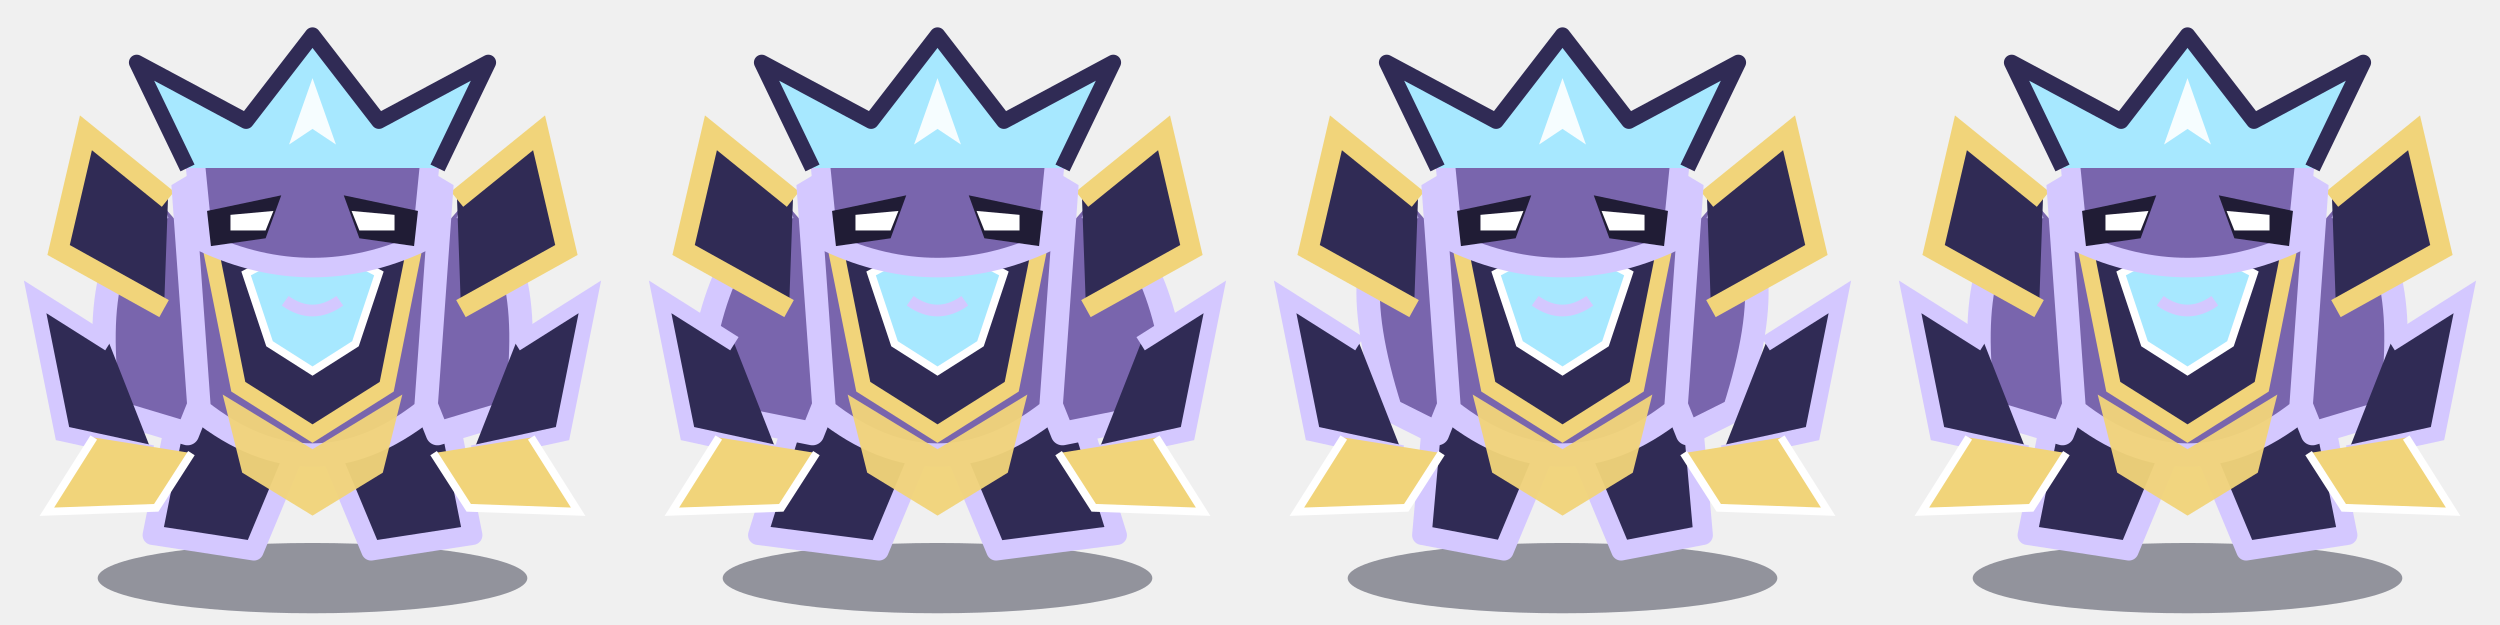
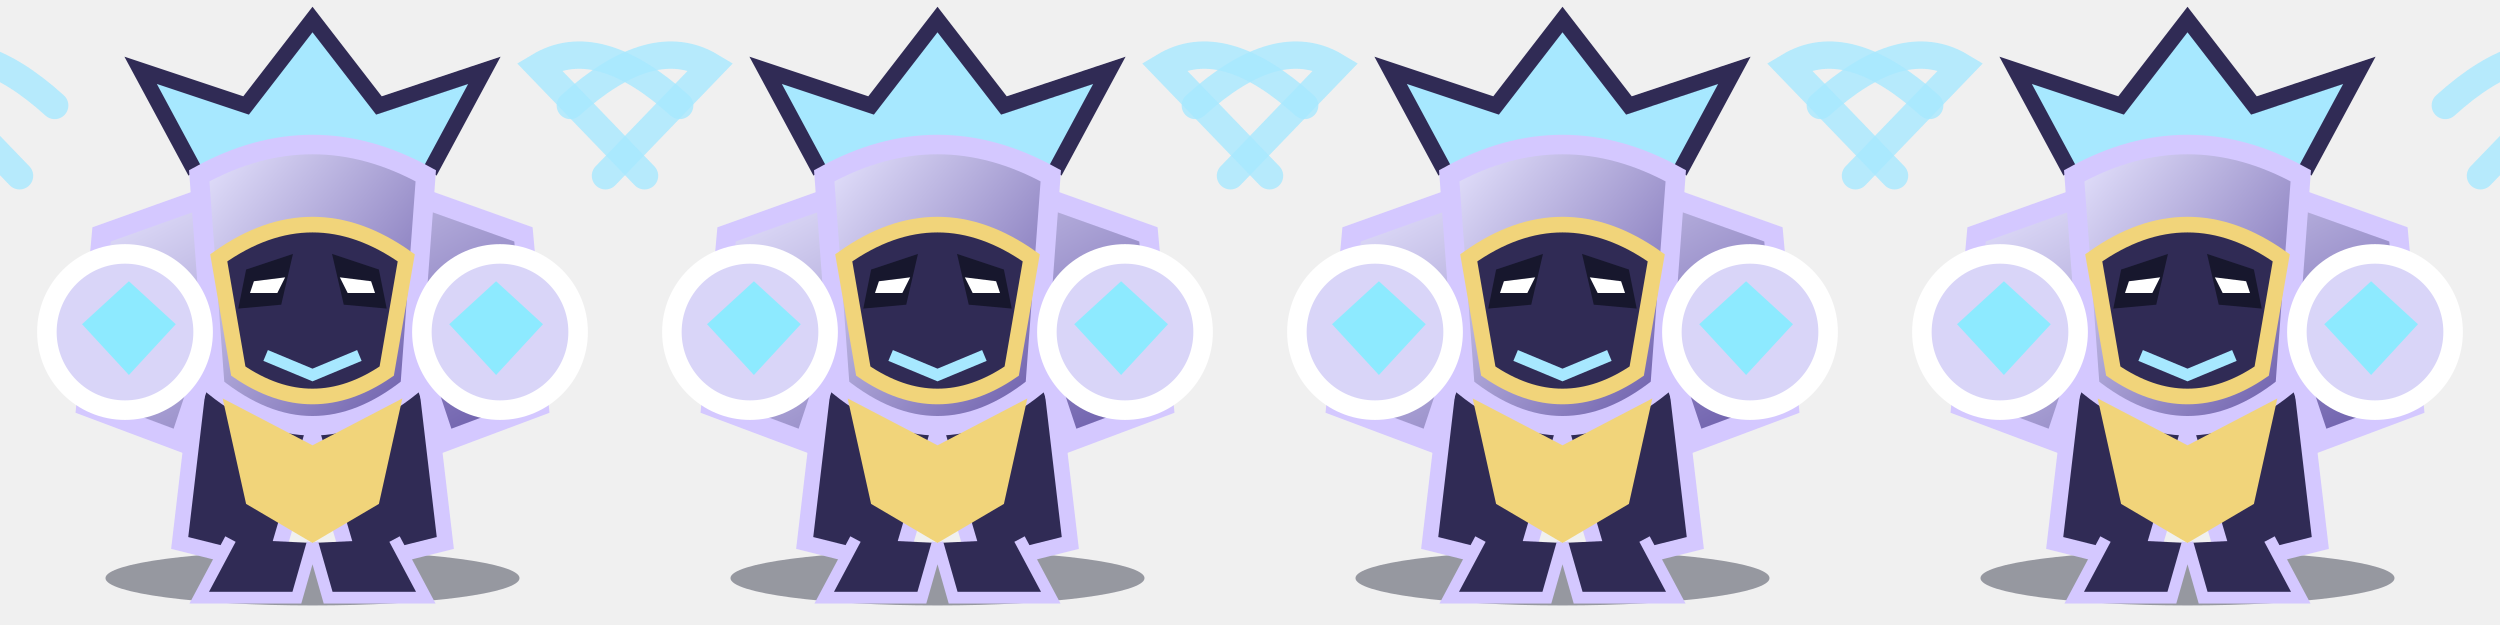
<svg xmlns="http://www.w3.org/2000/svg" width="640" height="160" viewBox="0 0 640 160">
-   <g transform="translate(0,0)">
-     <ellipse cx="80" cy="148" rx="55" ry="9" fill="#101329" opacity=".42" />
-     <path d="M48 92 L39 137 L65 141 L80 105 L95 141 L121 137 L112 92Z" fill="#302b55" stroke="#d4c8ff" stroke-width="5" stroke-linejoin="round" />
-     <path d="M42 53 Q22 61 28 105 L48 111 L62 76 M118 53 Q138 61 132 105 L112 111 L98 76" fill="#7965ad" stroke="#d4c8ff" stroke-width="6" stroke-linejoin="round" />
-     <path d="M43 51 L22 34 L15 64 L42 79 M117 51 L138 34 L145 64 L118 79" fill="#302b55" stroke="#f1d47a" stroke-width="5" />
-     <path d="M47 49 Q80 29 113 49 L109 105 Q80 128 51 105Z" fill="#7965ad" stroke="#d4c8ff" stroke-width="6" />
-     <path d="M54 64 L80 48 L106 64 L99 99 L80 111 L61 99Z" fill="#302b55" stroke="#f1d47a" stroke-width="4" />
-     <path d="M63 70 L80 61 L97 70 L91 88 L80 95 L69 88Z" fill="#a7e8ff" stroke="#fff" stroke-width="2" />
-     <path d="M50 42 Q80 14 110 42 L108 62 Q80 75 52 62Z" fill="#7965ad" stroke="#d4c8ff" stroke-width="5" />
-     <path d="M48 43 L35 16 L63 31 L80 9 L97 31 L125 16 L112 43" fill="#a7e8ff" stroke="#302b55" stroke-width="4" stroke-linejoin="round" />
-     <path d="M53 54 L72 50 L68 61 L54 63 M107 54 L88 50 L92 61 L106 63" fill="#201c35" />
-     <path d="M59 55 L70 54 L68 59 L59 59 M101 55 L90 54 L92 59 L101 59" fill="#fff" />
-     <path d="M73 77 Q80 82 87 77" fill="none" stroke="#d4c8ff" stroke-width="3" />
-     <path d="M57 101 L80 115 L103 101 L98 121 L80 132 L62 121Z" fill="#f1d47a" opacity=".95" />
-     <path d="M28 88 L9 76 L16 111 L39 116 M132 88 L151 76 L144 111 L121 116" fill="#302b55" stroke="#d4c8ff" stroke-width="4" />
-     <path d="M24 112 L12 131 L40 130 L49 116 M136 112 L148 131 L120 130 L111 116" fill="#f1d47a" stroke="#fff" stroke-width="2" />
-     <path d="M80 20 L86 37 L80 33 L74 37Z" fill="#fff" opacity=".9" />
+   <defs>
+     <linearGradient id="g" x2="1" y2="1">
+       <stop stop-color="#e8e6ff" />
+       <stop offset="1" stop-color="#6556a6" />
+     </linearGradient>
+   </defs>
+   <g transform="translate(0,0) translate(80,0)">
+     <ellipse cy="148" rx="53" ry="7" fill="#101329" opacity=".4" />
+     <path d="M-28 88 L-34 139 L-10 145 L0 111 L10 145 L34 139 L28 88Z" fill="#302b55" stroke="#d4c8ff" stroke-width="4" />
+     <path d="M-26 50 L-54 60 L-58 104 L-34 113 L-22 77 M26 50 L54 60 L58 104 L34 113 L22 77" fill="url(#g)" stroke="#d4c8ff" stroke-width="5" />
+     <path d="M-30 44 L-44 18 L-17 27 L0 5 L17 27 L44 18 L30 44" fill="#a7e8ff" stroke="#302b55" stroke-width="4" />
+     <path d="M-29 45 Q0 29 29 45 L25 99 Q0 119 -25 99Z" fill="url(#g)" stroke="#d4c8ff" stroke-width="5" />
+     <path d="M-24 66 Q0 49 24 66 L19 95 Q0 108 -19 95Z" fill="#302b55" stroke="#f1d47a" stroke-width="4" />
+     <path d="M-17 69 L-5 65 L-8 78 L-19 79 M17 69 L5 65 L8 78 L19 79" fill="#17172d" />
+     <path d="M-15 72 L-7 71 L-9 75 L-16 75 M15 72 L7 71 L9 75 L16 75" fill="#fff" />
+     <path d="M-12 91 L0 96 L12 91" fill="none" stroke="#a7e8ff" stroke-width="3" />
+     <path d="M-23 102 L0 114 L23 102 L17 129 L0 139 L-17 129Z" fill="#f1d47a" />
+     <circle cx="-48" cy="85" r="20" fill="#d9d5f8" stroke="#fff" stroke-width="5" />
+     <circle cx="48" cy="85" r="20" fill="#d9d5f8" stroke="#fff" stroke-width="5" />
+     <path d="M-59 83 L-47 72 L-35 83 L-47 96Z M35 83 L47 72 L59 83 L47 96Z" fill="#8deaff" />
+     <path d="M-21 138 L-29 153 L-4 153 L0 139 M21 138 L29 153 L4 153 L0 139" fill="#302b55" stroke="#d4c8ff" stroke-width="3" />
+     <path d="M-66 27 Q-87 8 -102 17 L-75 45 M66 27 Q87 8 102 17 L75 45" fill="none" stroke="#a7e8ff" stroke-width="7" stroke-linecap="round" opacity=".8" />
  </g>
-   <g transform="translate(160,0)">
-     <ellipse cx="80" cy="148" rx="55" ry="9" fill="#101329" opacity=".42" />
-     <path d="M48 92 L34 137 L65 141 L80 105 L95 141 L126 137 L112 92Z" fill="#302b55" stroke="#d4c8ff" stroke-width="5" stroke-linejoin="round" />
-     <path d="M42 53 Q22 61 18 105 L48 111 L62 76 M118 53 Q138 61 142 105 L112 111 L98 76" fill="#7965ad" stroke="#d4c8ff" stroke-width="6" stroke-linejoin="round" />
-     <path d="M43 51 L22 34 L15 64 L42 79 M117 51 L138 34 L145 64 L118 79" fill="#302b55" stroke="#f1d47a" stroke-width="5" />
-     <path d="M47 49 Q80 29 113 49 L109 105 Q80 128 51 105Z" fill="#7965ad" stroke="#d4c8ff" stroke-width="6" />
-     <path d="M54 64 L80 48 L106 64 L99 99 L80 111 L61 99Z" fill="#302b55" stroke="#f1d47a" stroke-width="4" />
-     <path d="M63 70 L80 61 L97 70 L91 88 L80 95 L69 88Z" fill="#a7e8ff" stroke="#fff" stroke-width="2" />
-     <path d="M50 42 Q80 14 110 42 L108 62 Q80 75 52 62Z" fill="#7965ad" stroke="#d4c8ff" stroke-width="5" />
-     <path d="M48 43 L35 16 L63 31 L80 9 L97 31 L125 16 L112 43" fill="#a7e8ff" stroke="#302b55" stroke-width="4" stroke-linejoin="round" />
-     <path d="M53 54 L72 50 L68 61 L54 63 M107 54 L88 50 L92 61 L106 63" fill="#201c35" />
-     <path d="M59 55 L70 54 L68 59 L59 59 M101 55 L90 54 L92 59 L101 59" fill="#fff" />
-     <path d="M73 77 Q80 82 87 77" fill="none" stroke="#d4c8ff" stroke-width="3" />
-     <path d="M57 101 L80 115 L103 101 L98 121 L80 132 L62 121Z" fill="#f1d47a" opacity=".95" />
-     <path d="M28 88 L9 76 L16 111 L39 116 M132 88 L151 76 L144 111 L121 116" fill="#302b55" stroke="#d4c8ff" stroke-width="4" />
-     <path d="M24 112 L12 131 L40 130 L49 116 M136 112 L148 131 L120 130 L111 116" fill="#f1d47a" stroke="#fff" stroke-width="2" />
-     <path d="M80 20 L86 37 L80 33 L74 37Z" fill="#fff" opacity=".9" />
+   <g transform="translate(160,0) translate(80,0)">
+     <ellipse cy="148" rx="53" ry="7" fill="#101329" opacity=".4" />
+     <path d="M-28 88 L-34 139 L-10 145 L0 111 L10 145 L34 139 L28 88Z" fill="#302b55" stroke="#d4c8ff" stroke-width="4" />
+     <path d="M-26 50 L-54 60 L-58 104 L-34 113 L-22 77 M26 50 L54 60 L58 104 L34 113 L22 77" fill="url(#g)" stroke="#d4c8ff" stroke-width="5" />
+     <path d="M-30 44 L-44 18 L-17 27 L0 5 L17 27 L44 18 L30 44" fill="#a7e8ff" stroke="#302b55" stroke-width="4" />
+     <path d="M-29 45 Q0 29 29 45 L25 99 Q0 119 -25 99Z" fill="url(#g)" stroke="#d4c8ff" stroke-width="5" />
+     <path d="M-24 66 Q0 49 24 66 L19 95 Q0 108 -19 95Z" fill="#302b55" stroke="#f1d47a" stroke-width="4" />
+     <path d="M-17 69 L-5 65 L-8 78 L-19 79 M17 69 L5 65 L8 78 L19 79" fill="#17172d" />
+     <path d="M-15 72 L-7 71 L-9 75 L-16 75 M15 72 L7 71 L9 75 L16 75" fill="#fff" />
+     <path d="M-12 91 L0 96 L12 91" fill="none" stroke="#a7e8ff" stroke-width="3" />
+     <path d="M-23 102 L0 114 L23 102 L17 129 L0 139 L-17 129Z" fill="#f1d47a" />
+     <circle cx="-48" cy="85" r="20" fill="#d9d5f8" stroke="#fff" stroke-width="5" />
+     <circle cx="48" cy="85" r="20" fill="#d9d5f8" stroke="#fff" stroke-width="5" />
+     <path d="M-59 83 L-47 72 L-35 83 L-47 96Z M35 83 L47 72 L59 83 L47 96Z" fill="#8deaff" />
+     <path d="M-21 138 L-29 153 L-4 153 L0 139 M21 138 L29 153 L4 153 L0 139" fill="#302b55" stroke="#d4c8ff" stroke-width="3" />
+     <path d="M-66 27 Q-87 8 -102 17 L-75 45 M66 27 Q87 8 102 17 L75 45" fill="none" stroke="#a7e8ff" stroke-width="7" stroke-linecap="round" opacity=".8" />
  </g>
-   <g transform="translate(320,0)">
-     <ellipse cx="80" cy="148" rx="55" ry="9" fill="#101329" opacity=".42" />
-     <path d="M48 92 L44 137 L65 141 L80 105 L95 141 L116 137 L112 92Z" fill="#302b55" stroke="#d4c8ff" stroke-width="5" stroke-linejoin="round" />
-     <path d="M42 53 Q22 61 36 105 L48 111 L62 76 M118 53 Q138 61 124 105 L112 111 L98 76" fill="#7965ad" stroke="#d4c8ff" stroke-width="6" stroke-linejoin="round" />
-     <path d="M43 51 L22 34 L15 64 L42 79 M117 51 L138 34 L145 64 L118 79" fill="#302b55" stroke="#f1d47a" stroke-width="5" />
-     <path d="M47 49 Q80 29 113 49 L109 105 Q80 128 51 105Z" fill="#7965ad" stroke="#d4c8ff" stroke-width="6" />
-     <path d="M54 64 L80 48 L106 64 L99 99 L80 111 L61 99Z" fill="#302b55" stroke="#f1d47a" stroke-width="4" />
-     <path d="M63 70 L80 61 L97 70 L91 88 L80 95 L69 88Z" fill="#a7e8ff" stroke="#fff" stroke-width="2" />
-     <path d="M50 42 Q80 14 110 42 L108 62 Q80 75 52 62Z" fill="#7965ad" stroke="#d4c8ff" stroke-width="5" />
-     <path d="M48 43 L35 16 L63 31 L80 9 L97 31 L125 16 L112 43" fill="#a7e8ff" stroke="#302b55" stroke-width="4" stroke-linejoin="round" />
-     <path d="M53 54 L72 50 L68 61 L54 63 M107 54 L88 50 L92 61 L106 63" fill="#201c35" />
-     <path d="M59 55 L70 54 L68 59 L59 59 M101 55 L90 54 L92 59 L101 59" fill="#fff" />
-     <path d="M73 77 Q80 82 87 77" fill="none" stroke="#d4c8ff" stroke-width="3" />
-     <path d="M57 101 L80 115 L103 101 L98 121 L80 132 L62 121Z" fill="#f1d47a" opacity=".95" />
-     <path d="M28 88 L9 76 L16 111 L39 116 M132 88 L151 76 L144 111 L121 116" fill="#302b55" stroke="#d4c8ff" stroke-width="4" />
-     <path d="M24 112 L12 131 L40 130 L49 116 M136 112 L148 131 L120 130 L111 116" fill="#f1d47a" stroke="#fff" stroke-width="2" />
-     <path d="M80 20 L86 37 L80 33 L74 37Z" fill="#fff" opacity=".9" />
+   <g transform="translate(320,0) translate(80,0)">
+     <ellipse cy="148" rx="53" ry="7" fill="#101329" opacity=".4" />
+     <path d="M-28 88 L-34 139 L-10 145 L0 111 L10 145 L34 139 L28 88Z" fill="#302b55" stroke="#d4c8ff" stroke-width="4" />
+     <path d="M-26 50 L-54 60 L-58 104 L-34 113 L-22 77 M26 50 L54 60 L58 104 L34 113 L22 77" fill="url(#g)" stroke="#d4c8ff" stroke-width="5" />
+     <path d="M-30 44 L-44 18 L-17 27 L0 5 L17 27 L44 18 L30 44" fill="#a7e8ff" stroke="#302b55" stroke-width="4" />
+     <path d="M-29 45 Q0 29 29 45 L25 99 Q0 119 -25 99Z" fill="url(#g)" stroke="#d4c8ff" stroke-width="5" />
+     <path d="M-24 66 Q0 49 24 66 L19 95 Q0 108 -19 95Z" fill="#302b55" stroke="#f1d47a" stroke-width="4" />
+     <path d="M-17 69 L-5 65 L-8 78 L-19 79 M17 69 L5 65 L8 78 L19 79" fill="#17172d" />
+     <path d="M-15 72 L-7 71 L-9 75 L-16 75 M15 72 L7 71 L9 75 L16 75" fill="#fff" />
+     <path d="M-12 91 L0 96 L12 91" fill="none" stroke="#a7e8ff" stroke-width="3" />
+     <path d="M-23 102 L0 114 L23 102 L17 129 L0 139 L-17 129Z" fill="#f1d47a" />
+     <circle cx="-48" cy="85" r="20" fill="#d9d5f8" stroke="#fff" stroke-width="5" />
+     <circle cx="48" cy="85" r="20" fill="#d9d5f8" stroke="#fff" stroke-width="5" />
+     <path d="M-59 83 L-47 72 L-35 83 L-47 96Z M35 83 L47 72 L59 83 L47 96Z" fill="#8deaff" />
+     <path d="M-21 138 L-29 153 L-4 153 L0 139 M21 138 L29 153 L4 153 L0 139" fill="#302b55" stroke="#d4c8ff" stroke-width="3" />
+     <path d="M-66 27 Q-87 8 -102 17 L-75 45 M66 27 Q87 8 102 17 L75 45" fill="none" stroke="#a7e8ff" stroke-width="7" stroke-linecap="round" opacity=".8" />
  </g>
-   <g transform="translate(480,0)">
-     <ellipse cx="80" cy="148" rx="55" ry="9" fill="#101329" opacity=".42" />
-     <path d="M48 92 L39 137 L65 141 L80 105 L95 141 L121 137 L112 92Z" fill="#302b55" stroke="#d4c8ff" stroke-width="5" stroke-linejoin="round" />
-     <path d="M42 53 Q22 61 28 105 L48 111 L62 76 M118 53 Q138 61 132 105 L112 111 L98 76" fill="#7965ad" stroke="#d4c8ff" stroke-width="6" stroke-linejoin="round" />
-     <path d="M43 51 L22 34 L15 64 L42 79 M117 51 L138 34 L145 64 L118 79" fill="#302b55" stroke="#f1d47a" stroke-width="5" />
-     <path d="M47 49 Q80 29 113 49 L109 105 Q80 128 51 105Z" fill="#7965ad" stroke="#d4c8ff" stroke-width="6" />
-     <path d="M54 64 L80 48 L106 64 L99 99 L80 111 L61 99Z" fill="#302b55" stroke="#f1d47a" stroke-width="4" />
-     <path d="M63 70 L80 61 L97 70 L91 88 L80 95 L69 88Z" fill="#a7e8ff" stroke="#fff" stroke-width="2" />
-     <path d="M50 42 Q80 14 110 42 L108 62 Q80 75 52 62Z" fill="#7965ad" stroke="#d4c8ff" stroke-width="5" />
-     <path d="M48 43 L35 16 L63 31 L80 9 L97 31 L125 16 L112 43" fill="#a7e8ff" stroke="#302b55" stroke-width="4" stroke-linejoin="round" />
-     <path d="M53 54 L72 50 L68 61 L54 63 M107 54 L88 50 L92 61 L106 63" fill="#201c35" />
-     <path d="M59 55 L70 54 L68 59 L59 59 M101 55 L90 54 L92 59 L101 59" fill="#fff" />
-     <path d="M73 77 Q80 82 87 77" fill="none" stroke="#d4c8ff" stroke-width="3" />
-     <path d="M57 101 L80 115 L103 101 L98 121 L80 132 L62 121Z" fill="#f1d47a" opacity=".95" />
-     <path d="M28 88 L9 76 L16 111 L39 116 M132 88 L151 76 L144 111 L121 116" fill="#302b55" stroke="#d4c8ff" stroke-width="4" />
-     <path d="M24 112 L12 131 L40 130 L49 116 M136 112 L148 131 L120 130 L111 116" fill="#f1d47a" stroke="#fff" stroke-width="2" />
-     <path d="M80 20 L86 37 L80 33 L74 37Z" fill="#fff" opacity=".9" />
+   <g transform="translate(480,0) translate(80,0)">
+     <ellipse cy="148" rx="53" ry="7" fill="#101329" opacity=".4" />
+     <path d="M-28 88 L-34 139 L-10 145 L0 111 L10 145 L34 139 L28 88Z" fill="#302b55" stroke="#d4c8ff" stroke-width="4" />
+     <path d="M-26 50 L-54 60 L-58 104 L-34 113 L-22 77 M26 50 L54 60 L58 104 L34 113 L22 77" fill="url(#g)" stroke="#d4c8ff" stroke-width="5" />
+     <path d="M-30 44 L-44 18 L-17 27 L0 5 L17 27 L44 18 L30 44" fill="#a7e8ff" stroke="#302b55" stroke-width="4" />
+     <path d="M-29 45 Q0 29 29 45 L25 99 Q0 119 -25 99Z" fill="url(#g)" stroke="#d4c8ff" stroke-width="5" />
+     <path d="M-24 66 Q0 49 24 66 L19 95 Q0 108 -19 95Z" fill="#302b55" stroke="#f1d47a" stroke-width="4" />
+     <path d="M-17 69 L-5 65 L-8 78 L-19 79 M17 69 L5 65 L8 78 L19 79" fill="#17172d" />
+     <path d="M-15 72 L-7 71 L-9 75 L-16 75 M15 72 L7 71 L9 75 L16 75" fill="#fff" />
+     <path d="M-12 91 L0 96 L12 91" fill="none" stroke="#a7e8ff" stroke-width="3" />
+     <path d="M-23 102 L0 114 L23 102 L17 129 L0 139 L-17 129Z" fill="#f1d47a" />
+     <circle cx="-48" cy="85" r="20" fill="#d9d5f8" stroke="#fff" stroke-width="5" />
+     <circle cx="48" cy="85" r="20" fill="#d9d5f8" stroke="#fff" stroke-width="5" />
+     <path d="M-59 83 L-47 72 L-35 83 L-47 96Z M35 83 L47 72 L59 83 L47 96Z" fill="#8deaff" />
+     <path d="M-21 138 L-29 153 L-4 153 L0 139 M21 138 L29 153 L4 153 L0 139" fill="#302b55" stroke="#d4c8ff" stroke-width="3" />
+     <path d="M-66 27 Q-87 8 -102 17 L-75 45 M66 27 Q87 8 102 17 L75 45" fill="none" stroke="#a7e8ff" stroke-width="7" stroke-linecap="round" opacity=".8" />
  </g>
</svg>
